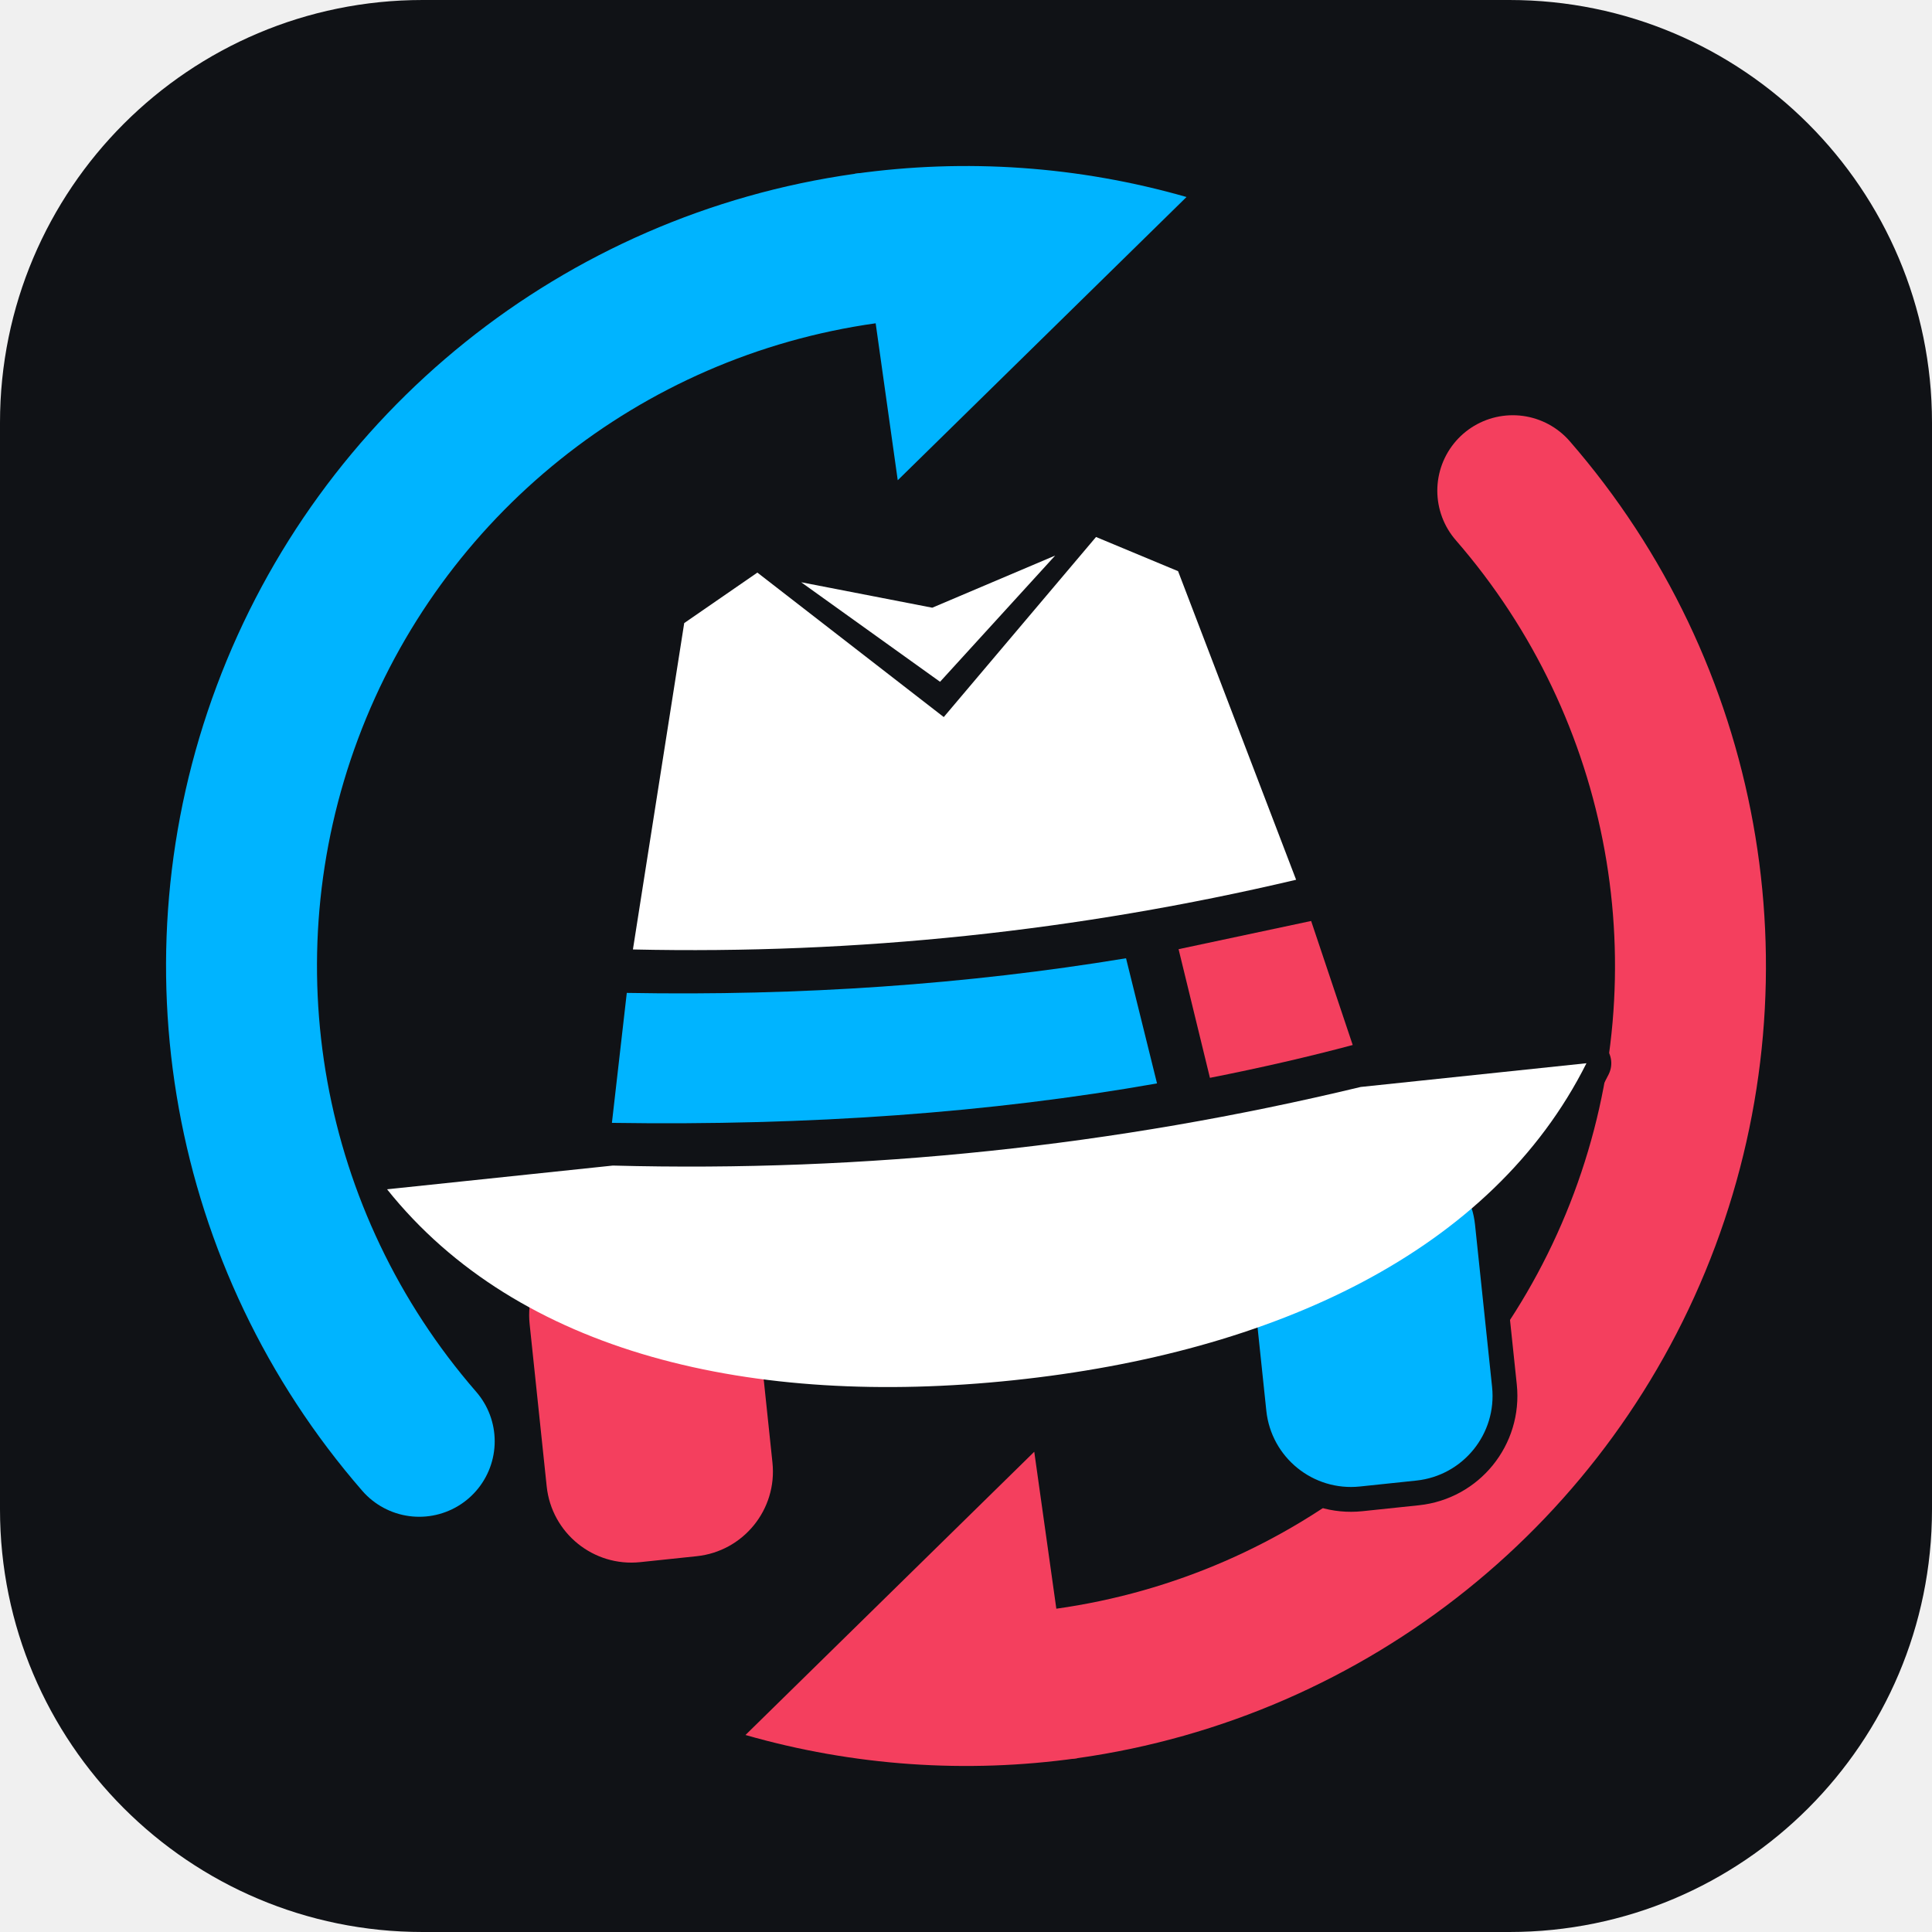
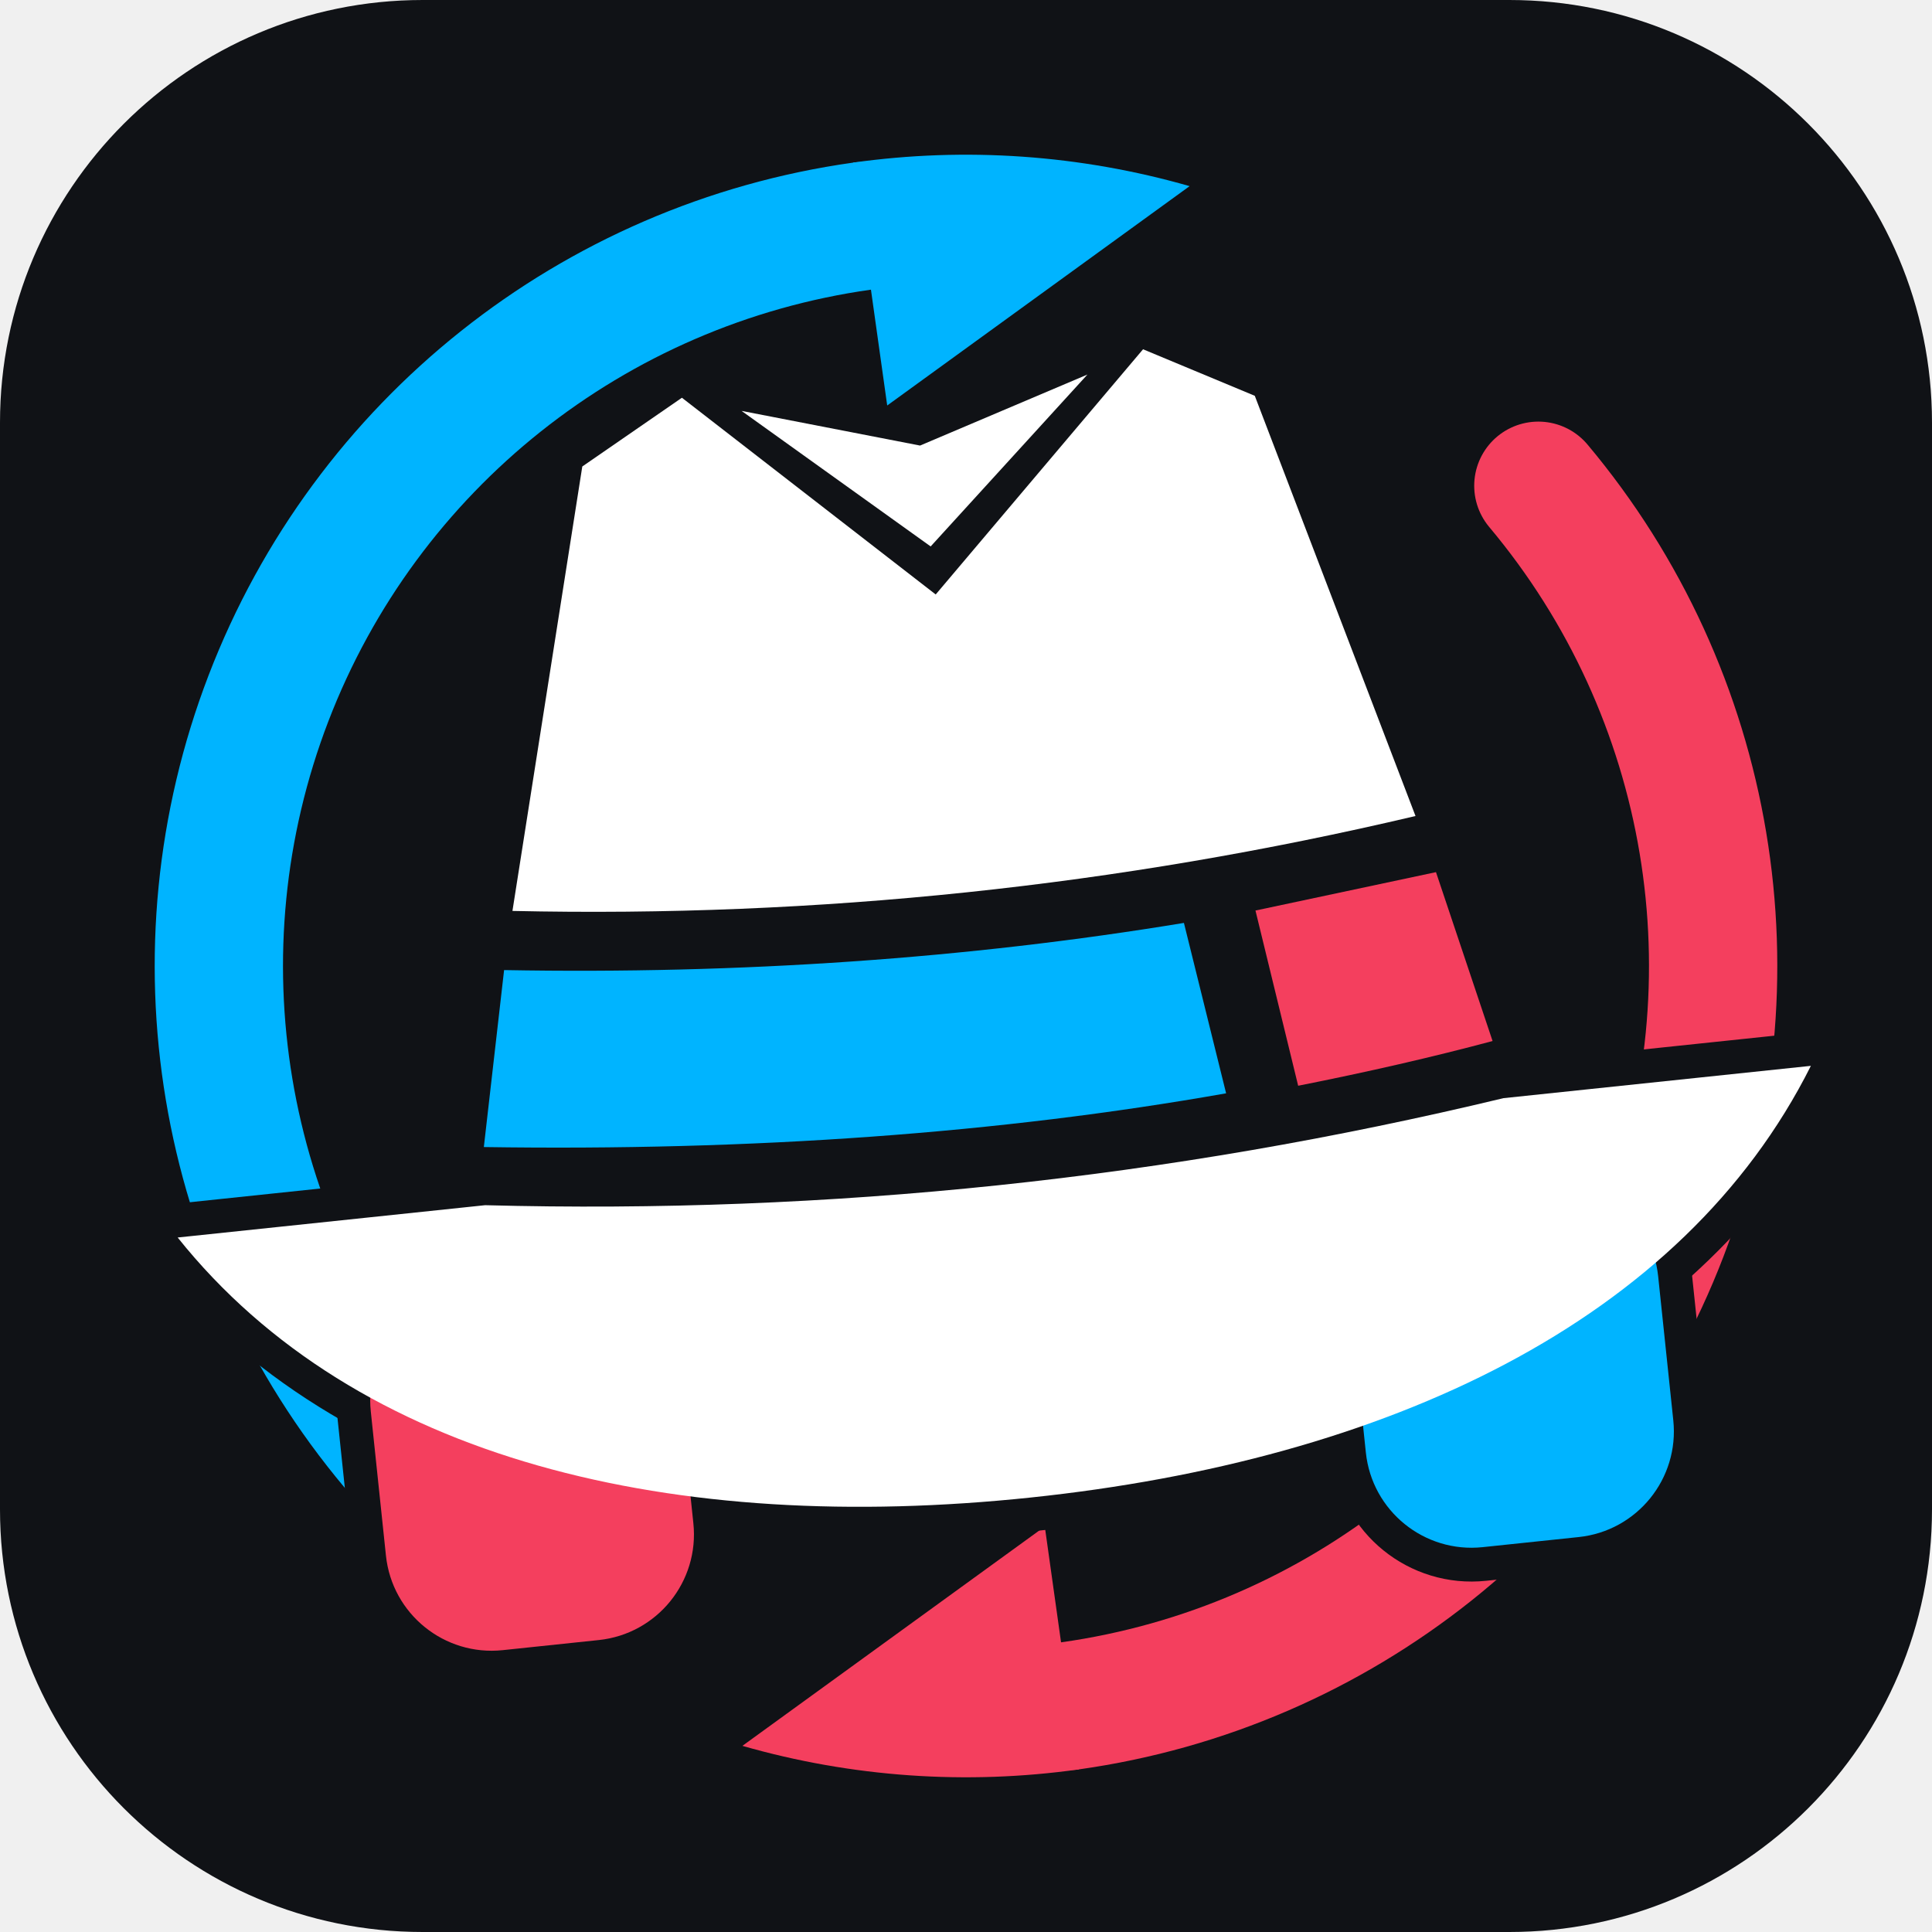
<svg xmlns="http://www.w3.org/2000/svg" viewBox="0 0 512 512" width="512" height="512">
  <rect width="512" height="512" rx="112" fill="#101216" />
-   <path d="M 111.1 381.96 A 192 192 0 0 1 229.28 65.87" fill="none" stroke="#00B4FF" stroke-width="40" stroke-linecap="round" />
-   <path d="M 226.5 46.06 A 212.0 212.0 0 0 1 314.44 52.21 L 237.91 127.27 L 232.06 85.67 Z" fill="#00B4FF" />
-   <path d="M 400.9 130.04 A 192 192 0 0 1 282.72 446.13" fill="none" stroke="#F43F5E" stroke-width="40" stroke-linecap="round" />
-   <path d="M 285.5 465.94 A 212.0 212.0 0 0 1 197.56 459.79 L 274.09 384.73 L 279.94 426.33 Z" fill="#F43F5E" />
-   <g transform="translate(256, 248) scale(0.94) translate(-256, -258) rotate(-6 256 256)">
+   <path d="M 104.32 383.27 A 198 198 0 0 1 228.44 59.93" fill="none" stroke="#00B4FF" stroke-width="34" stroke-linecap="round" />
+   <path d="M 226.08 43.09 A 215 215 0 0 1 315.26 49.33 L 235.12 107.46 L 230.81 76.76 Z" fill="#00B4FF" />
+   <path d="M 407.68 128.73 A 198 198 0 0 1 283.56 452.07" fill="none" stroke="#F43F5E" stroke-width="34" stroke-linecap="round" />
+   <path d="M 285.92 468.91 A 215 215 0 0 1 196.74 462.67 L 276.88 404.54 L 281.19 435.24 Z" fill="#F43F5E" />
+   <g transform="translate(256, 248) scale(1.28) translate(-256, -267) rotate(-6 256 256)">
    <g stroke="#101216" stroke-width="14" stroke-linejoin="round">
-       <rect x="122" y="330" width="64" height="94" rx="24" fill="#101216" />
-       <rect x="326" y="330" width="64" height="94" rx="24" fill="#101216" />
+       <rect x="122" y="330" width="64" height="74" rx="22" fill="#101216" />
+       <rect x="326" y="330" width="64" height="74" rx="22" fill="#101216" />
      <path d="M 162 252 L 186 162 L 208 150 L 256 196 L 304 150 L 326 162 L 350 252 Q 256 264 162 252 Z" fill="#101216" />
      <path d="M 86 312 L 150 312 Q 256 326 362 312 L 426 312 C 394 362, 330 384, 256 384 C 182 384, 118 362, 86 312 Z" fill="#101216" />
    </g>
-     <rect x="122" y="330" width="64" height="94" rx="24" fill="#F43F5E" />
-     <rect x="326" y="330" width="64" height="94" rx="24" fill="#00B4FF" />
+     <rect x="122" y="330" width="64" height="74" rx="22" fill="#F43F5E" />
+     <rect x="326" y="330" width="64" height="74" rx="22" fill="#00B4FF" />
    <path d="M 162 252 L 186 162 L 208 150 L 256 196 L 304 150 L 326 162 L 350 252 Q 256 264 162 252 Z" fill="#FFFFFF" />
    <path d="M 220 154 L 256 165 L 292 154 L 256 186 Z" fill="#FFFFFF" />
    <path d="M 159 264 Q 232 273 300 269 L 305 305 Q 234 310 151 300 Z" fill="#00B4FF" />
    <path d="M 315 268 Q 334 266 353 264 L 361 300 Q 342 303 320 305 Z" fill="#F43F5E" />
    <path d="M 86 312 L 150 312 Q 256 326 362 312 L 426 312 C 394 362, 330 384, 256 384 C 182 384, 118 362, 86 312 Z" fill="#FFFFFF" />
  </g>
</svg>
